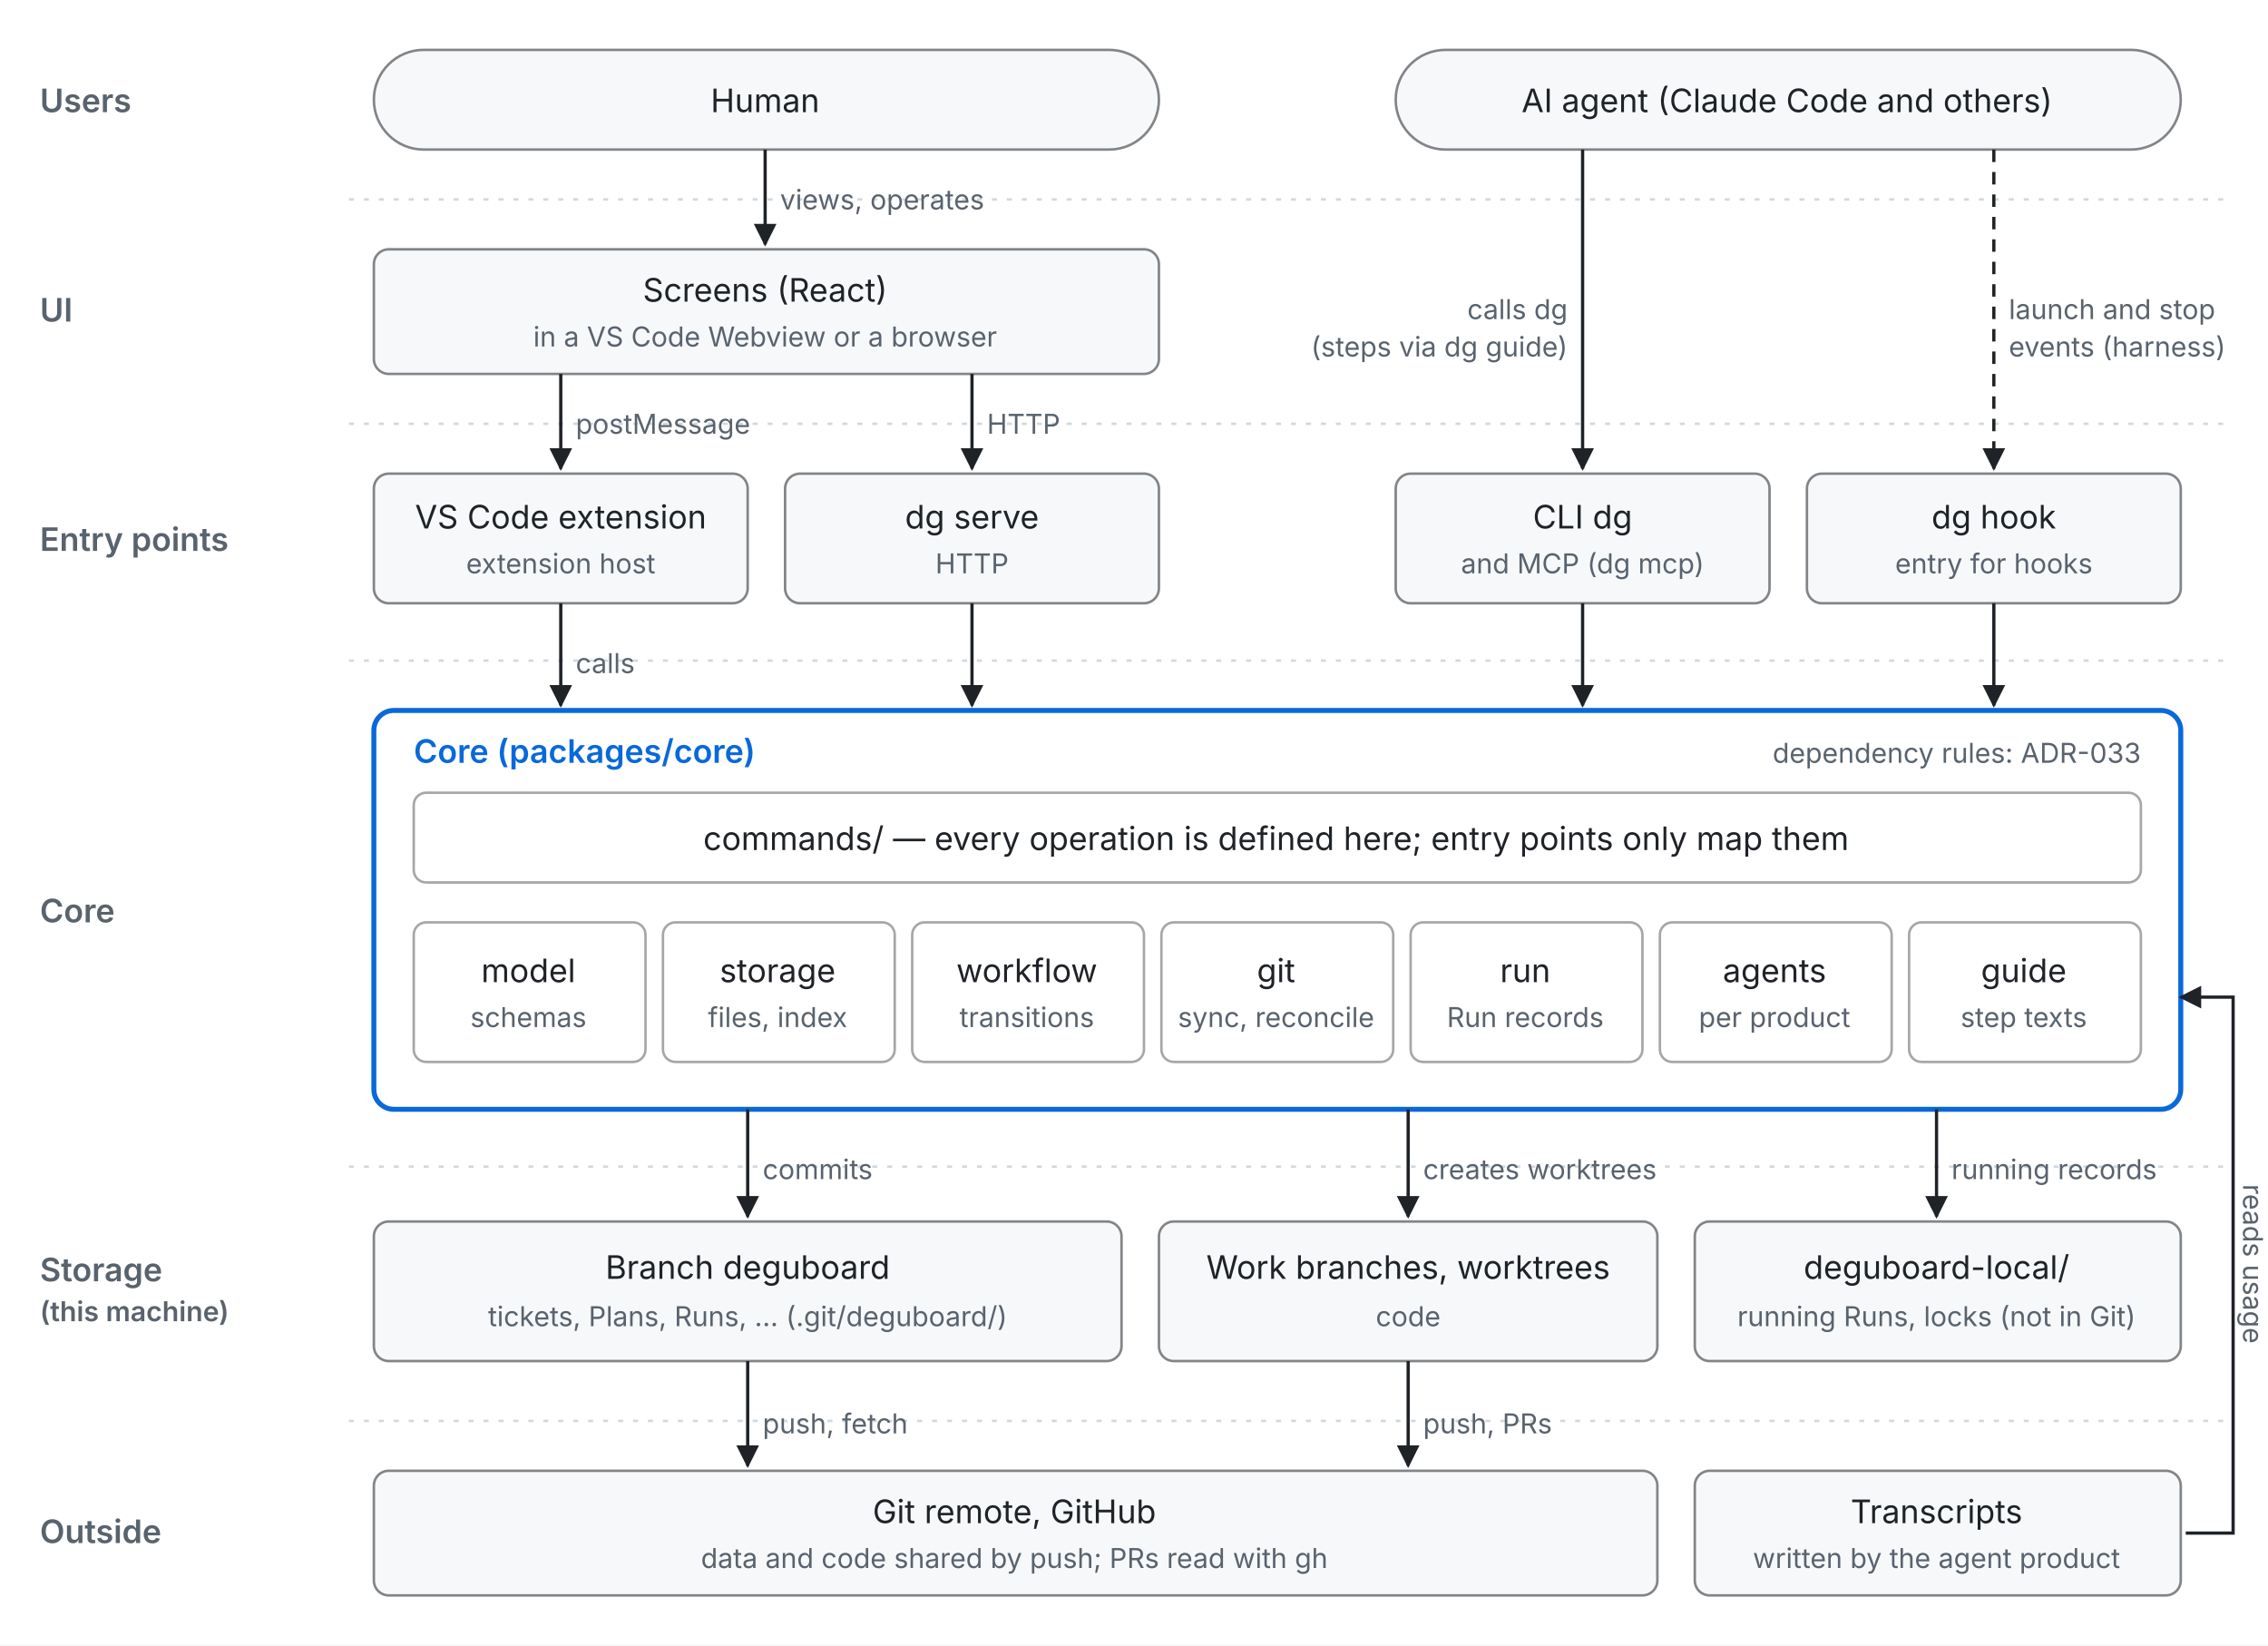
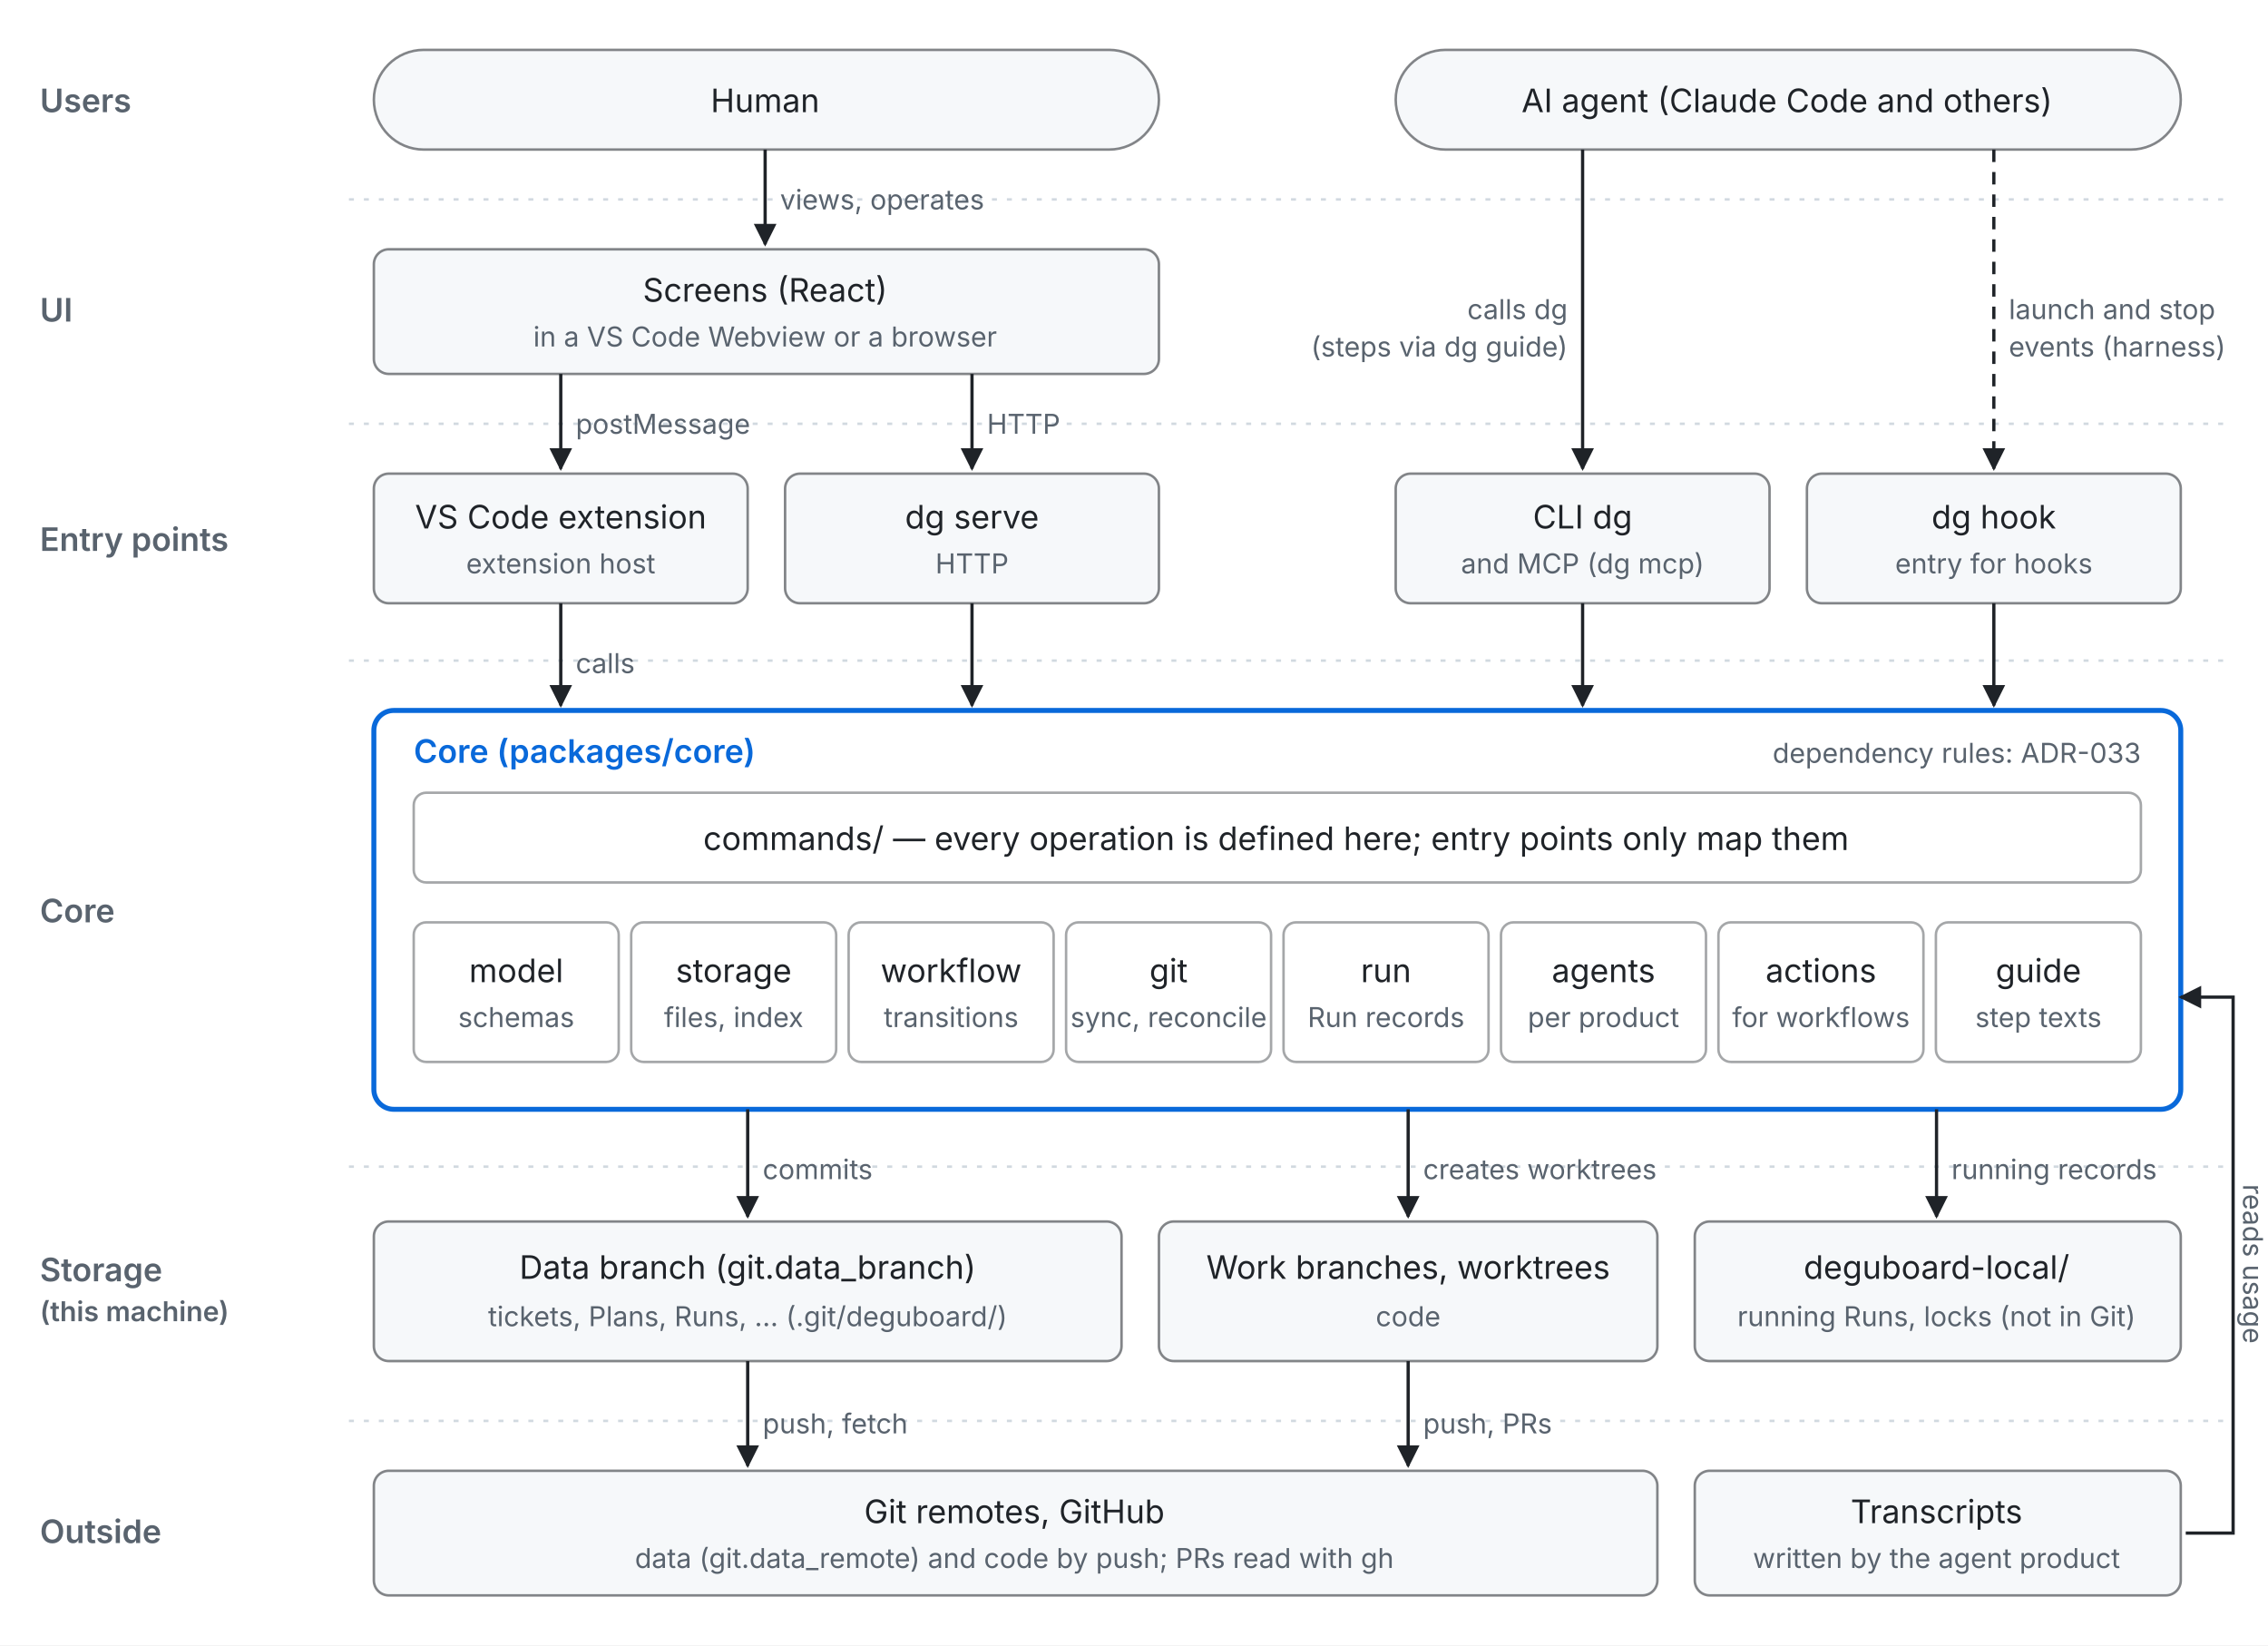
<svg xmlns="http://www.w3.org/2000/svg" class="arch" viewBox="0 0 910 660" role="img" aria-label="deguboard's architecture. People and agents go through the entry points (the VS Code extension, dg serve, the CLI and MCP, dg hook), and every entry point calls the command definitions of Core. Core reads and writes the data branch, the work branches, and deguboard-local on this machine, and connects to the Git remote, GitHub, and the transcripts">
  <style>
    .arch .bg { fill: #ffffff; }
    .arch text { font-size: 13px; fill: #1f2328; font-family: system-ui, -apple-system, "Segoe UI", sans-serif; }
    .arch text.sub { font-size: 11px; fill: #59636e; }
    .arch text.strong { font-weight: 600; fill: #0969da; }
    .arch .layer text { font-weight: 600; fill: #59636e; }
    .arch .rows line { stroke: #d1d9e0; stroke-dasharray: 2 4; }
    .arch .box { fill: #f6f8fa; stroke: #1f2328; stroke-opacity: .55; stroke-width: 1; }
    .arch .box.core { fill: none; stroke: #0969da; stroke-opacity: 1; stroke-width: 2; }
    .arch .box.inner { fill: #ffffff; stroke-opacity: .4; }
    .arch .arrow line, .arch .arrow polyline { stroke: #1f2328; stroke-width: 1.3; }
    .arch .arrow .dash { stroke-dasharray: 5 4; }
    .arch .label text { font-size: 11px; fill: #59636e; }
    .arch .head { fill: #1f2328; }
    @media (prefers-color-scheme: dark) {
      .arch text { fill: #e6edf3; }
      .arch text.sub { fill: #9198a1; }
      .arch text.strong { fill: #4493f8; }
      .arch .layer text { fill: #9198a1; }
      .arch .rows line { stroke: #3d444d; }
      .arch .box { fill: #151b23; stroke: #e6edf3; }
      .arch .box.core { fill: none; stroke: #4493f8; }
      .arch .box.inner { fill: #0d1117; }
      .arch .arrow line, .arch .arrow polyline { stroke: #e6edf3; }
      .arch .label text { fill: #9198a1; }
      .arch .head { fill: #e6edf3; }
      .arch .bg { fill: #0d1117; }
    }
  </style>
  <defs>
    <marker id="arrow" viewBox="0 0 10 10" refX="9" refY="5" markerWidth="7" markerHeight="7" orient="auto-start-reverse">
      <path class="head" d="M0,0 L10,5 L0,10 z" />
    </marker>
  </defs>
  <rect class="bg" x="0" y="0" width="910" height="660" />
  <g class="layer">
    <text x="16" y="45">Users</text>
    <text x="16" y="129">UI</text>
    <text x="16" y="221">Entry points</text>
    <text x="16" y="370">Core</text>
    <text x="16" y="514">Storage</text>
    <text x="16" y="530" class="sub">(this machine)</text>
    <text x="16" y="619">Outside</text>
  </g>
  <g class="rows">
    <line x1="140" y1="80" x2="895" y2="80" />
    <line x1="140" y1="170" x2="895" y2="170" />
    <line x1="140" y1="265" x2="895" y2="265" />
    <line x1="140" y1="468" x2="895" y2="468" />
    <line x1="140" y1="570" x2="895" y2="570" />
  </g>
  <rect class="box" x="150" y="20" width="315" height="40" rx="20" />
  <text x="307" y="45" text-anchor="middle">Human</text>
  <rect class="box" x="560" y="20" width="315" height="40" rx="20" />
  <text x="717" y="45" text-anchor="middle">AI agent (Claude Code and others)</text>
  <rect class="box" x="150" y="100" width="315" height="50" rx="6" />
  <text x="307" y="121" text-anchor="middle">Screens (React)</text>
  <text x="307" y="139" text-anchor="middle" class="sub">in a VS Code Webview or a browser</text>
  <rect class="box" x="150" y="190" width="150" height="52" rx="6" />
  <text x="225" y="212" text-anchor="middle">VS Code extension</text>
  <text x="225" y="230" text-anchor="middle" class="sub">extension host</text>
  <rect class="box" x="315" y="190" width="150" height="52" rx="6" />
  <text x="390" y="212" text-anchor="middle">dg serve</text>
  <text x="390" y="230" text-anchor="middle" class="sub">HTTP</text>
  <rect class="box" x="560" y="190" width="150" height="52" rx="6" />
  <text x="635" y="212" text-anchor="middle">CLI dg</text>
  <text x="635" y="230" text-anchor="middle" class="sub">and MCP (dg mcp)</text>
  <rect class="box" x="725" y="190" width="150" height="52" rx="6" />
  <text x="800" y="212" text-anchor="middle">dg hook</text>
  <text x="800" y="230" text-anchor="middle" class="sub">entry for hooks</text>
  <rect class="box core" x="150" y="285" width="725" height="160" rx="8" />
  <text x="166" y="306" class="strong">Core (packages/core)</text>
  <text x="859" y="306" text-anchor="end" class="sub">dependency rules: ADR-033</text>
  <rect class="box inner" x="166" y="318" width="693" height="36" rx="5" />
  <text x="512" y="341" text-anchor="middle">commands/ — every operation is defined here; entry points only map them</text>
  <g>
-     <rect class="box inner" x="166" y="370" width="93" height="56" rx="5" />
-     <text x="212" y="394" text-anchor="middle">model</text>
-     <text x="212" y="412" text-anchor="middle" class="sub">schemas</text>
-     <rect class="box inner" x="266" y="370" width="93" height="56" rx="5" />
-     <text x="312" y="394" text-anchor="middle">storage</text>
-     <text x="312" y="412" text-anchor="middle" class="sub">files, index</text>
-     <rect class="box inner" x="366" y="370" width="93" height="56" rx="5" />
-     <text x="412" y="394" text-anchor="middle">workflow</text>
-     <text x="412" y="412" text-anchor="middle" class="sub">transitions</text>
-     <rect class="box inner" x="466" y="370" width="93" height="56" rx="5" />
-     <text x="512" y="394" text-anchor="middle">git</text>
-     <text x="512" y="412" text-anchor="middle" class="sub">sync, reconcile</text>
-     <rect class="box inner" x="566" y="370" width="93" height="56" rx="5" />
-     <text x="612" y="394" text-anchor="middle">run</text>
-     <text x="612" y="412" text-anchor="middle" class="sub">Run records</text>
-     <rect class="box inner" x="666" y="370" width="93" height="56" rx="5" />
-     <text x="712" y="394" text-anchor="middle">agents</text>
-     <text x="712" y="412" text-anchor="middle" class="sub">per product</text>
-     <rect class="box inner" x="766" y="370" width="93" height="56" rx="5" />
-     <text x="812" y="394" text-anchor="middle">guide</text>
-     <text x="812" y="412" text-anchor="middle" class="sub">step texts</text>
+     <rect class="box inner" x="166" y="370" width="82.25" height="56" rx="5" />
+     <text x="207.13" y="394" text-anchor="middle">model</text>
+     <text x="207.13" y="412" text-anchor="middle" class="sub">schemas</text>
+     <rect class="box inner" x="253.25" y="370" width="82.25" height="56" rx="5" />
+     <text x="294.38" y="394" text-anchor="middle">storage</text>
+     <text x="294.38" y="412" text-anchor="middle" class="sub">files, index</text>
+     <rect class="box inner" x="340.5" y="370" width="82.25" height="56" rx="5" />
+     <text x="381.63" y="394" text-anchor="middle">workflow</text>
+     <text x="381.63" y="412" text-anchor="middle" class="sub">transitions</text>
+     <rect class="box inner" x="427.75" y="370" width="82.25" height="56" rx="5" />
+     <text x="468.88" y="394" text-anchor="middle">git</text>
+     <text x="468.88" y="412" text-anchor="middle" class="sub">sync, reconcile</text>
+     <rect class="box inner" x="515" y="370" width="82.25" height="56" rx="5" />
+     <text x="556.13" y="394" text-anchor="middle">run</text>
+     <text x="556.13" y="412" text-anchor="middle" class="sub">Run records</text>
+     <rect class="box inner" x="602.25" y="370" width="82.25" height="56" rx="5" />
+     <text x="643.38" y="394" text-anchor="middle">agents</text>
+     <text x="643.38" y="412" text-anchor="middle" class="sub">per product</text>
+     <rect class="box inner" x="689.5" y="370" width="82.25" height="56" rx="5" />
+     <text x="730.63" y="394" text-anchor="middle">actions</text>
+     <text x="730.63" y="412" text-anchor="middle" class="sub">for workflows</text>
+     <rect class="box inner" x="776.75" y="370" width="82.25" height="56" rx="5" />
+     <text x="817.88" y="394" text-anchor="middle">guide</text>
+     <text x="817.88" y="412" text-anchor="middle" class="sub">step texts</text>
  </g>
  <rect class="box" x="150" y="490" width="300" height="56" rx="6" />
-   <text x="300" y="513" text-anchor="middle">Branch deguboard</text>
+   <text x="300" y="513" text-anchor="middle">Data branch (git.data_branch)</text>
  <text x="300" y="532" text-anchor="middle" class="sub">tickets, Plans, Runs, … (.git/deguboard/)</text>
  <rect class="box" x="465" y="490" width="200" height="56" rx="6" />
  <text x="565" y="513" text-anchor="middle">Work branches, worktrees</text>
  <text x="565" y="532" text-anchor="middle" class="sub">code</text>
  <rect class="box" x="680" y="490" width="195" height="56" rx="6" />
  <text x="777" y="513" text-anchor="middle">deguboard-local/</text>
  <text x="777" y="532" text-anchor="middle" class="sub">running Runs, locks (not in Git)</text>
  <rect class="box" x="150" y="590" width="515" height="50" rx="6" />
-   <text x="407" y="611" text-anchor="middle">Git remote, GitHub</text>
-   <text x="407" y="629" text-anchor="middle" class="sub">data and code shared by push; PRs read with gh</text>
+   <text x="407" y="611" text-anchor="middle">Git remotes, GitHub</text>
+   <text x="407" y="629" text-anchor="middle" class="sub">data (git.data_remote) and code by push; PRs read with gh</text>
  <rect class="box" x="680" y="590" width="195" height="50" rx="6" />
  <text x="777" y="611" text-anchor="middle">Transcripts</text>
  <text x="777" y="629" text-anchor="middle" class="sub">written by the agent product</text>
  <g class="arrow" marker-end="url(#arrow)">
    <line x1="307" y1="60" x2="307" y2="98" />
    <line x1="225" y1="150" x2="225" y2="188" />
    <line x1="390" y1="150" x2="390" y2="188" />
    <line x1="635" y1="60" x2="635" y2="188" />
    <line x1="800" y1="60" x2="800" y2="188" class="dash" />
    <line x1="225" y1="242" x2="225" y2="283" />
    <line x1="390" y1="242" x2="390" y2="283" />
    <line x1="635" y1="242" x2="635" y2="283" />
    <line x1="800" y1="242" x2="800" y2="283" />
    <line x1="300" y1="445" x2="300" y2="488" />
    <line x1="565" y1="445" x2="565" y2="488" />
    <line x1="777" y1="445" x2="777" y2="488" />
    <line x1="300" y1="546" x2="300" y2="588" />
    <line x1="565" y1="546" x2="565" y2="588" />
    <polyline points="875,400 896,400 896,615 877,615" fill="none" marker-end="none" marker-start="url(#arrow)" />
  </g>
  <g class="label">
    <text x="313" y="84">views, operates</text>
    <text x="231" y="174">postMessage</text>
    <text x="396" y="174">HTTP</text>
    <text x="629" y="128" text-anchor="end">calls dg</text>
    <text x="629" y="143" text-anchor="end">(steps via dg guide)</text>
    <text x="806" y="128">launch and stop</text>
    <text x="806" y="143">events (harness)</text>
    <text x="231" y="270">calls</text>
    <text x="306" y="473">commits</text>
    <text x="571" y="473">creates worktrees</text>
    <text x="783" y="473">running records</text>
    <text x="306" y="575">push, fetch</text>
    <text x="571" y="575">push, PRs</text>
    <text x="900" y="507" text-anchor="middle" transform="rotate(90 900 507)">reads usage</text>
  </g>
</svg>
